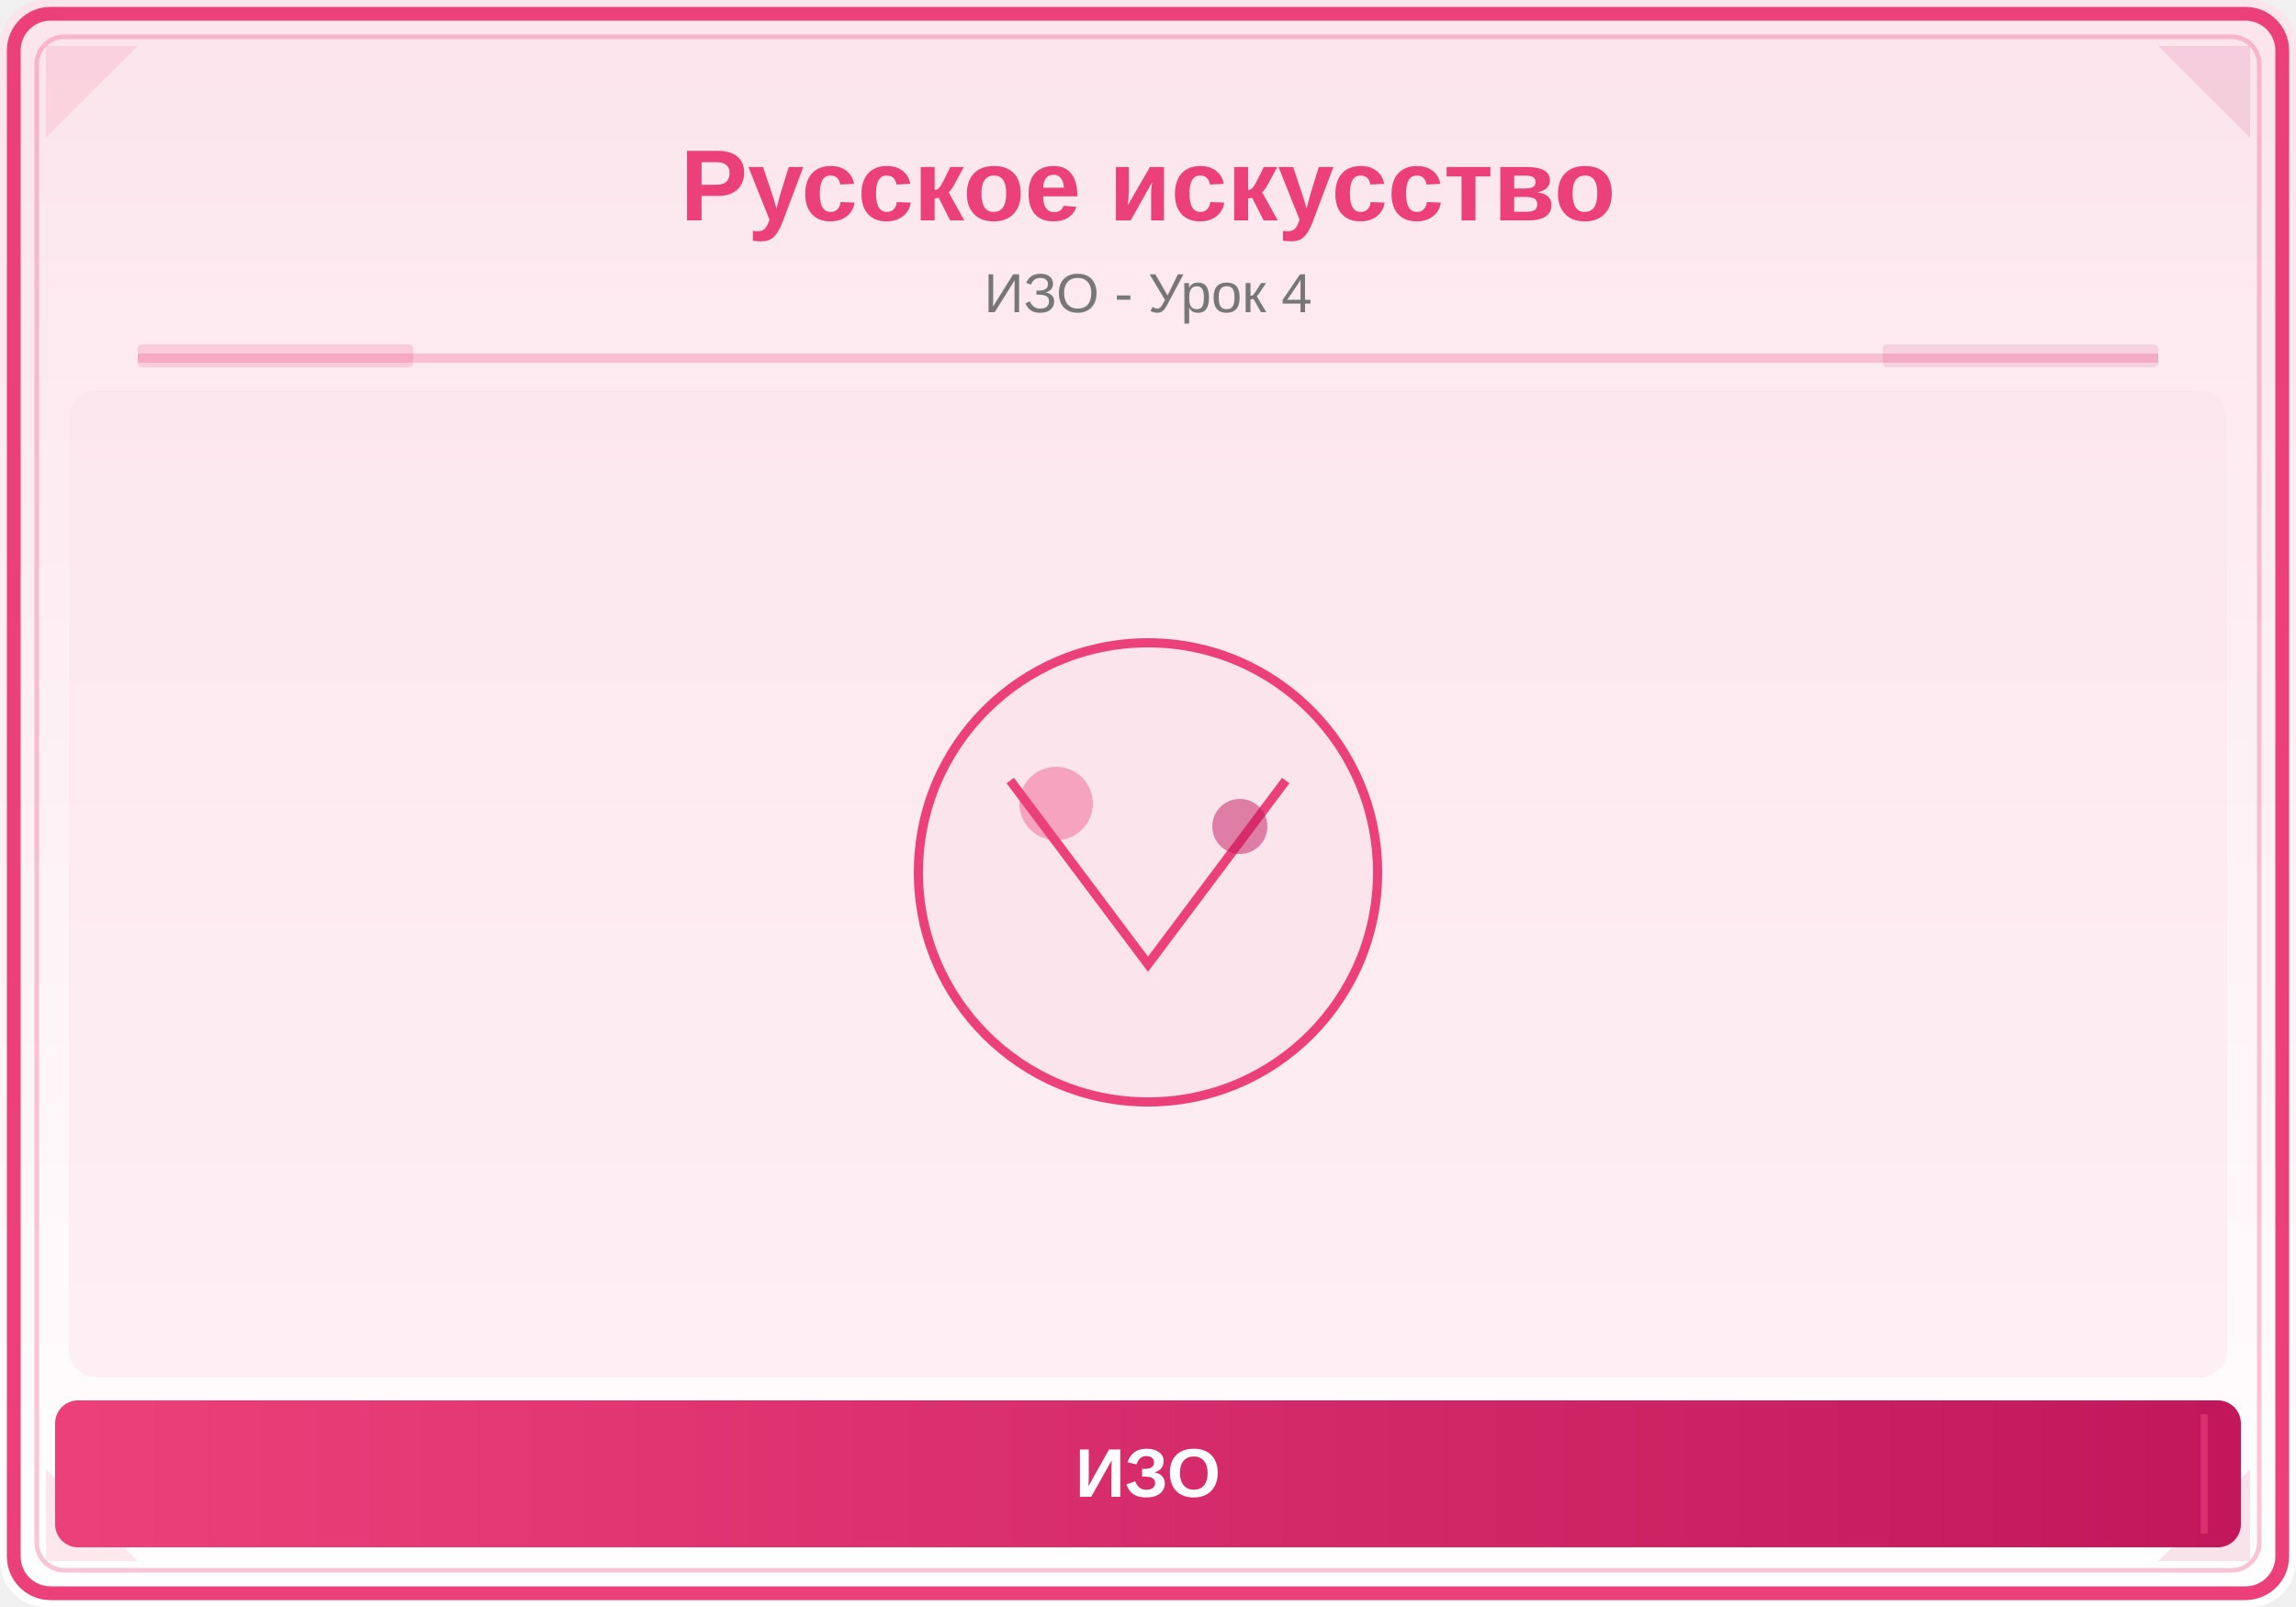
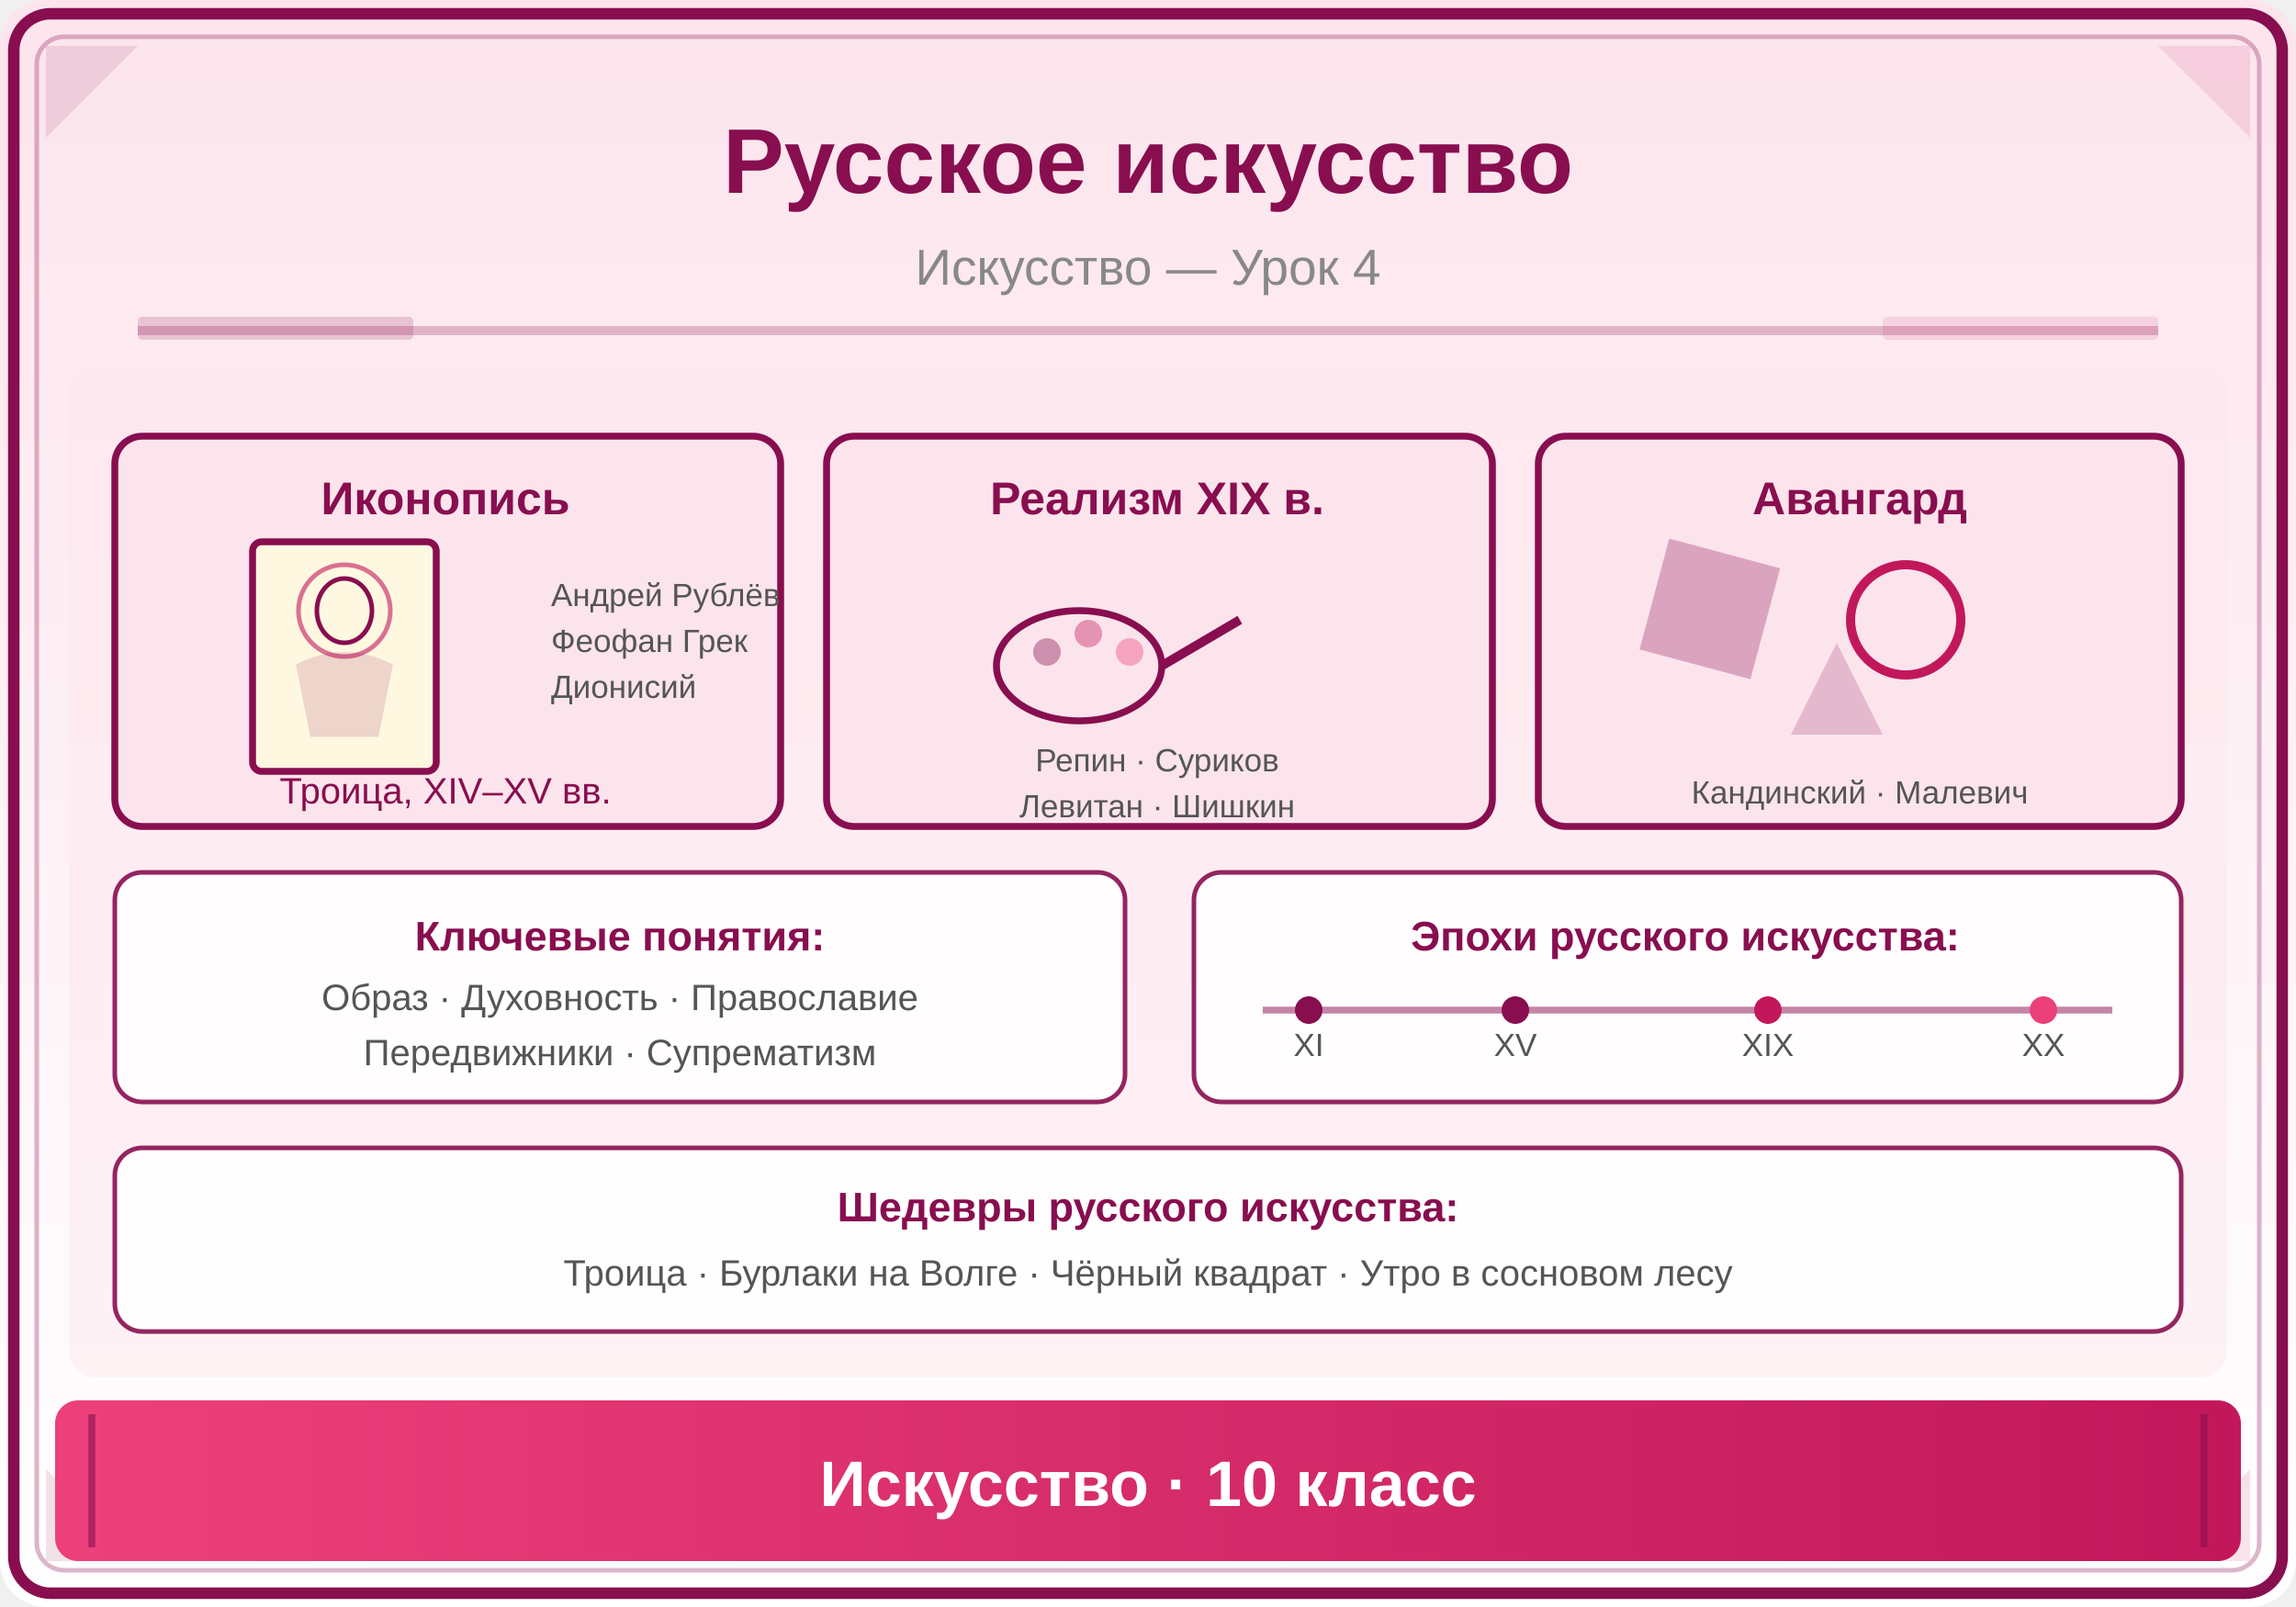
<svg xmlns="http://www.w3.org/2000/svg" viewBox="0 0 500 350">
  <defs>
    <linearGradient id="bg" x1="0" y1="0" x2="0" y2="1">
      <stop offset="0%" stop-color="#FCE4EC" />
      <stop offset="100%" stop-color="#FFFFFF" />
    </linearGradient>
    <linearGradient id="panel" x1="0" y1="0" x2="1" y2="0">
      <stop offset="0%" stop-color="#EC407A" />
      <stop offset="100%" stop-color="#C2185B" />
    </linearGradient>
  </defs>
  <rect width="500" height="350" fill="url(#bg)" rx="10" />
-   <rect x="3" y="3" width="494" height="344" rx="8" fill="none" stroke="#EC407A" stroke-width="3" />
-   <rect x="8" y="8" width="484" height="334" rx="6" fill="none" stroke="#EC407A" stroke-width="1" opacity="0.3" />
-   <polygon points="10,10 30,10 10,30" fill="#EC407A" opacity="0.12" />
+   <rect x="3" y="3" width="494" height="344" rx="8" fill="none" stroke="#880E4F" stroke-width="2.5" />
+   <rect x="8" y="8" width="484" height="334" rx="6" fill="none" stroke="#880E4F" stroke-width="1" opacity="0.3" />
+   <polygon points="10,10 30,10 10,30" fill="#880E4F" opacity="0.12" />
  <polygon points="490,10 470,10 490,30" fill="#C2185B" opacity="0.12" />
-   <polygon points="10,340 30,340 10,320" fill="#EC407A" opacity="0.12" />
+   <polygon points="10,340 30,340 10,320" fill="#880E4F" opacity="0.12" />
  <polygon points="490,340 470,340 490,320" fill="#C2185B" opacity="0.12" />
-   <text x="250" y="48" font-family="Arial,sans-serif" font-size="22" font-weight="bold" fill="#EC407A" text-anchor="middle">Русское искусство</text>
-   <text x="250" y="68" font-family="Arial,sans-serif" font-size="12" fill="#777" text-anchor="middle">ИЗО - Урок 4</text>
-   <line x1="30" y1="78" x2="470" y2="78" stroke="#EC407A" stroke-width="2" opacity="0.25" />
-   <rect x="30" y="75" width="60" height="5" fill="#EC407A" opacity="0.18" rx="1" />
-   <rect x="410" y="75" width="60" height="5" fill="#C2185B" opacity="0.12" rx="1" />
+   <text x="250" y="42" font-family="Arial,sans-serif" font-size="20" font-weight="bold" fill="#880E4F" text-anchor="middle">Русское искусство</text>
+   <text x="250" y="62" font-family="Arial,sans-serif" font-size="11" fill="#888" text-anchor="middle">Искусство — Урок 4</text>
+   <line x1="30" y1="72" x2="470" y2="72" stroke="#880E4F" stroke-width="2" opacity="0.25" />
+   <rect x="30" y="69" width="60" height="5" fill="#880E4F" opacity="0.18" rx="1" />
+   <rect x="410" y="69" width="60" height="5" fill="#C2185B" opacity="0.12" rx="1" />
  <clipPath id="ill">
-     <rect x="15" y="85" width="470" height="215" rx="6" />
+     <rect x="15" y="80" width="470" height="220" rx="6" />
  </clipPath>
  <g clip-path="url(#ill)">
-     <rect x="15" y="85" width="470" height="215" fill="#FCE4EC" opacity="0.5" />
-     <circle cx="250" cy="190" r="50" fill="#FCE4EC" stroke="#EC407A" stroke-width="2" />
-     <path d="M220,170 L250,210 L280,170" fill="none" stroke="#EC407A" stroke-width="2" />
-     <circle cx="230" cy="175" r="8" fill="#EC407A" opacity="0.4" />
-     <circle cx="270" cy="180" r="6" fill="#C2185B" opacity="0.5" />
+     <rect x="15" y="80" width="470" height="220" fill="#FCE4EC" opacity="0.4" />
+     <rect x="25" y="95" width="145" height="85" rx="6" fill="#FCE4EC" stroke="#880E4F" stroke-width="1.5" />
+     <text x="97" y="112" font-family="Arial,sans-serif" font-size="10" font-weight="bold" fill="#880E4F" text-anchor="middle">Иконопись</text>
+     <rect x="55" y="118" width="40" height="50" rx="2" fill="#FFF8E1" stroke="#880E4F" stroke-width="1.5" />
+     <circle cx="75" cy="133" r="10" fill="none" stroke="#C2185B" stroke-width="1" opacity="0.6" />
+     <ellipse cx="75" cy="133" rx="6" ry="7" fill="none" stroke="#880E4F" stroke-width="1" />
+     <path d="M65,145 Q75,140 85,145 L82,160 L68,160 Z" fill="#880E4F" opacity="0.15" stroke="#880E4F" stroke-width="1" />
+     <text x="120" y="132" font-family="Arial,sans-serif" font-size="7" fill="#555">Андрей Рублёв</text>
+     <text x="120" y="142" font-family="Arial,sans-serif" font-size="7" fill="#555">Феофан Грек</text>
+     <text x="120" y="152" font-family="Arial,sans-serif" font-size="7" fill="#555">Дионисий</text>
+     <text x="97" y="175" font-family="Arial,sans-serif" font-size="8" fill="#880E4F" text-anchor="middle">Троица, XIV–XV вв.</text>
+     <rect x="180" y="95" width="145" height="85" rx="6" fill="#FCE4EC" stroke="#880E4F" stroke-width="1.5" />
+     <text x="252" y="112" font-family="Arial,sans-serif" font-size="10" font-weight="bold" fill="#880E4F" text-anchor="middle">Реализм XIX в.</text>
+     <ellipse cx="235" cy="145" rx="18" ry="12" fill="none" stroke="#880E4F" stroke-width="1.5" />
+     <circle cx="228" cy="142" r="3" fill="#880E4F" opacity="0.4" />
+     <circle cx="237" cy="138" r="3" fill="#C2185B" opacity="0.4" />
+     <circle cx="246" cy="142" r="3" fill="#EC407A" opacity="0.4" />
+     <line x1="253" y1="145" x2="270" y2="135" stroke="#880E4F" stroke-width="2" />
+     <text x="252" y="168" font-family="Arial,sans-serif" font-size="7" fill="#555" text-anchor="middle">Репин · Суриков</text>
+     <text x="252" y="178" font-family="Arial,sans-serif" font-size="7" fill="#555" text-anchor="middle">Левитан · Шишкин</text>
+     <rect x="335" y="95" width="140" height="85" rx="6" fill="#FCE4EC" stroke="#880E4F" stroke-width="1.5" />
+     <text x="405" y="112" font-family="Arial,sans-serif" font-size="10" font-weight="bold" fill="#880E4F" text-anchor="middle">Авангард</text>
+     <rect x="360" y="120" width="25" height="25" fill="#880E4F" opacity="0.3" transform="rotate(15,372,132)" />
+     <circle cx="415" cy="135" r="12" fill="none" stroke="#C2185B" stroke-width="2" />
+     <polygon points="390,160 400,140 410,160" fill="#880E4F" opacity="0.2" />
+     <text x="405" y="175" font-family="Arial,sans-serif" font-size="7" fill="#555" text-anchor="middle">Кандинский · Малевич</text>
+     <rect x="25" y="190" width="220" height="50" rx="6" fill="white" stroke="#880E4F" stroke-width="1" opacity="0.9" />
+     <text x="135" y="207" font-family="Arial,sans-serif" font-size="9" font-weight="bold" fill="#880E4F" text-anchor="middle">Ключевые понятия:</text>
+     <text x="135" y="220" font-family="Arial,sans-serif" font-size="8" fill="#555" text-anchor="middle">Образ · Духовность · Православие</text>
+     <text x="135" y="232" font-family="Arial,sans-serif" font-size="8" fill="#555" text-anchor="middle">Передвижники · Супрематизм</text>
+     <rect x="260" y="190" width="215" height="50" rx="6" fill="white" stroke="#880E4F" stroke-width="1" opacity="0.9" />
+     <text x="367" y="207" font-family="Arial,sans-serif" font-size="9" font-weight="bold" fill="#880E4F" text-anchor="middle">Эпохи русского искусства:</text>
+     <line x1="275" y1="220" x2="460" y2="220" stroke="#880E4F" stroke-width="1.5" opacity="0.5" />
+     <circle cx="285" cy="220" r="3" fill="#880E4F" />
+     <text x="285" y="230" font-family="Arial,sans-serif" font-size="7" fill="#555" text-anchor="middle">XI</text>
+     <circle cx="330" cy="220" r="3" fill="#880E4F" />
+     <text x="330" y="230" font-family="Arial,sans-serif" font-size="7" fill="#555" text-anchor="middle">XV</text>
+     <circle cx="385" cy="220" r="3" fill="#C2185B" />
+     <text x="385" y="230" font-family="Arial,sans-serif" font-size="7" fill="#555" text-anchor="middle">XIX</text>
+     <circle cx="445" cy="220" r="3" fill="#EC407A" />
+     <text x="445" y="230" font-family="Arial,sans-serif" font-size="7" fill="#555" text-anchor="middle">XX</text>
+     <rect x="25" y="250" width="450" height="40" rx="6" fill="white" stroke="#880E4F" stroke-width="1" opacity="0.9" />
+     <text x="250" y="266" font-family="Arial,sans-serif" font-size="9" font-weight="bold" fill="#880E4F" text-anchor="middle">Шедевры русского искусства:</text>
+     <text x="250" y="280" font-family="Arial,sans-serif" font-size="8" fill="#555" text-anchor="middle">Троица · Бурлаки на Волге · Чёрный квадрат · Утро в сосновом лесу</text>
  </g>
-   <rect x="12" y="305" width="476" height="32" rx="5" fill="url(#panel)" />
-   <line x1="20" y1="308" x2="20" y2="334" stroke="#EC407A" stroke-width="1.5" opacity="0.6" />
-   <line x1="480" y1="308" x2="480" y2="334" stroke="#EC407A" stroke-width="1.5" opacity="0.6" />
-   <text x="250" y="326" font-family="Arial,sans-serif" font-size="15" text-anchor="middle" fill="white" font-weight="bold">ИЗО</text>
+   <rect x="12" y="305" width="476" height="35" rx="5" fill="url(#panel)" />
+   <line x1="20" y1="308" x2="20" y2="337" stroke="#880E4F" stroke-width="1.5" opacity="0.6" />
+   <line x1="480" y1="308" x2="480" y2="337" stroke="#880E4F" stroke-width="1.5" opacity="0.6" />
+   <text x="250" y="328" font-family="Arial,sans-serif" font-size="14" text-anchor="middle" fill="white" font-weight="bold">Искусство · 10 класс</text>
</svg>
